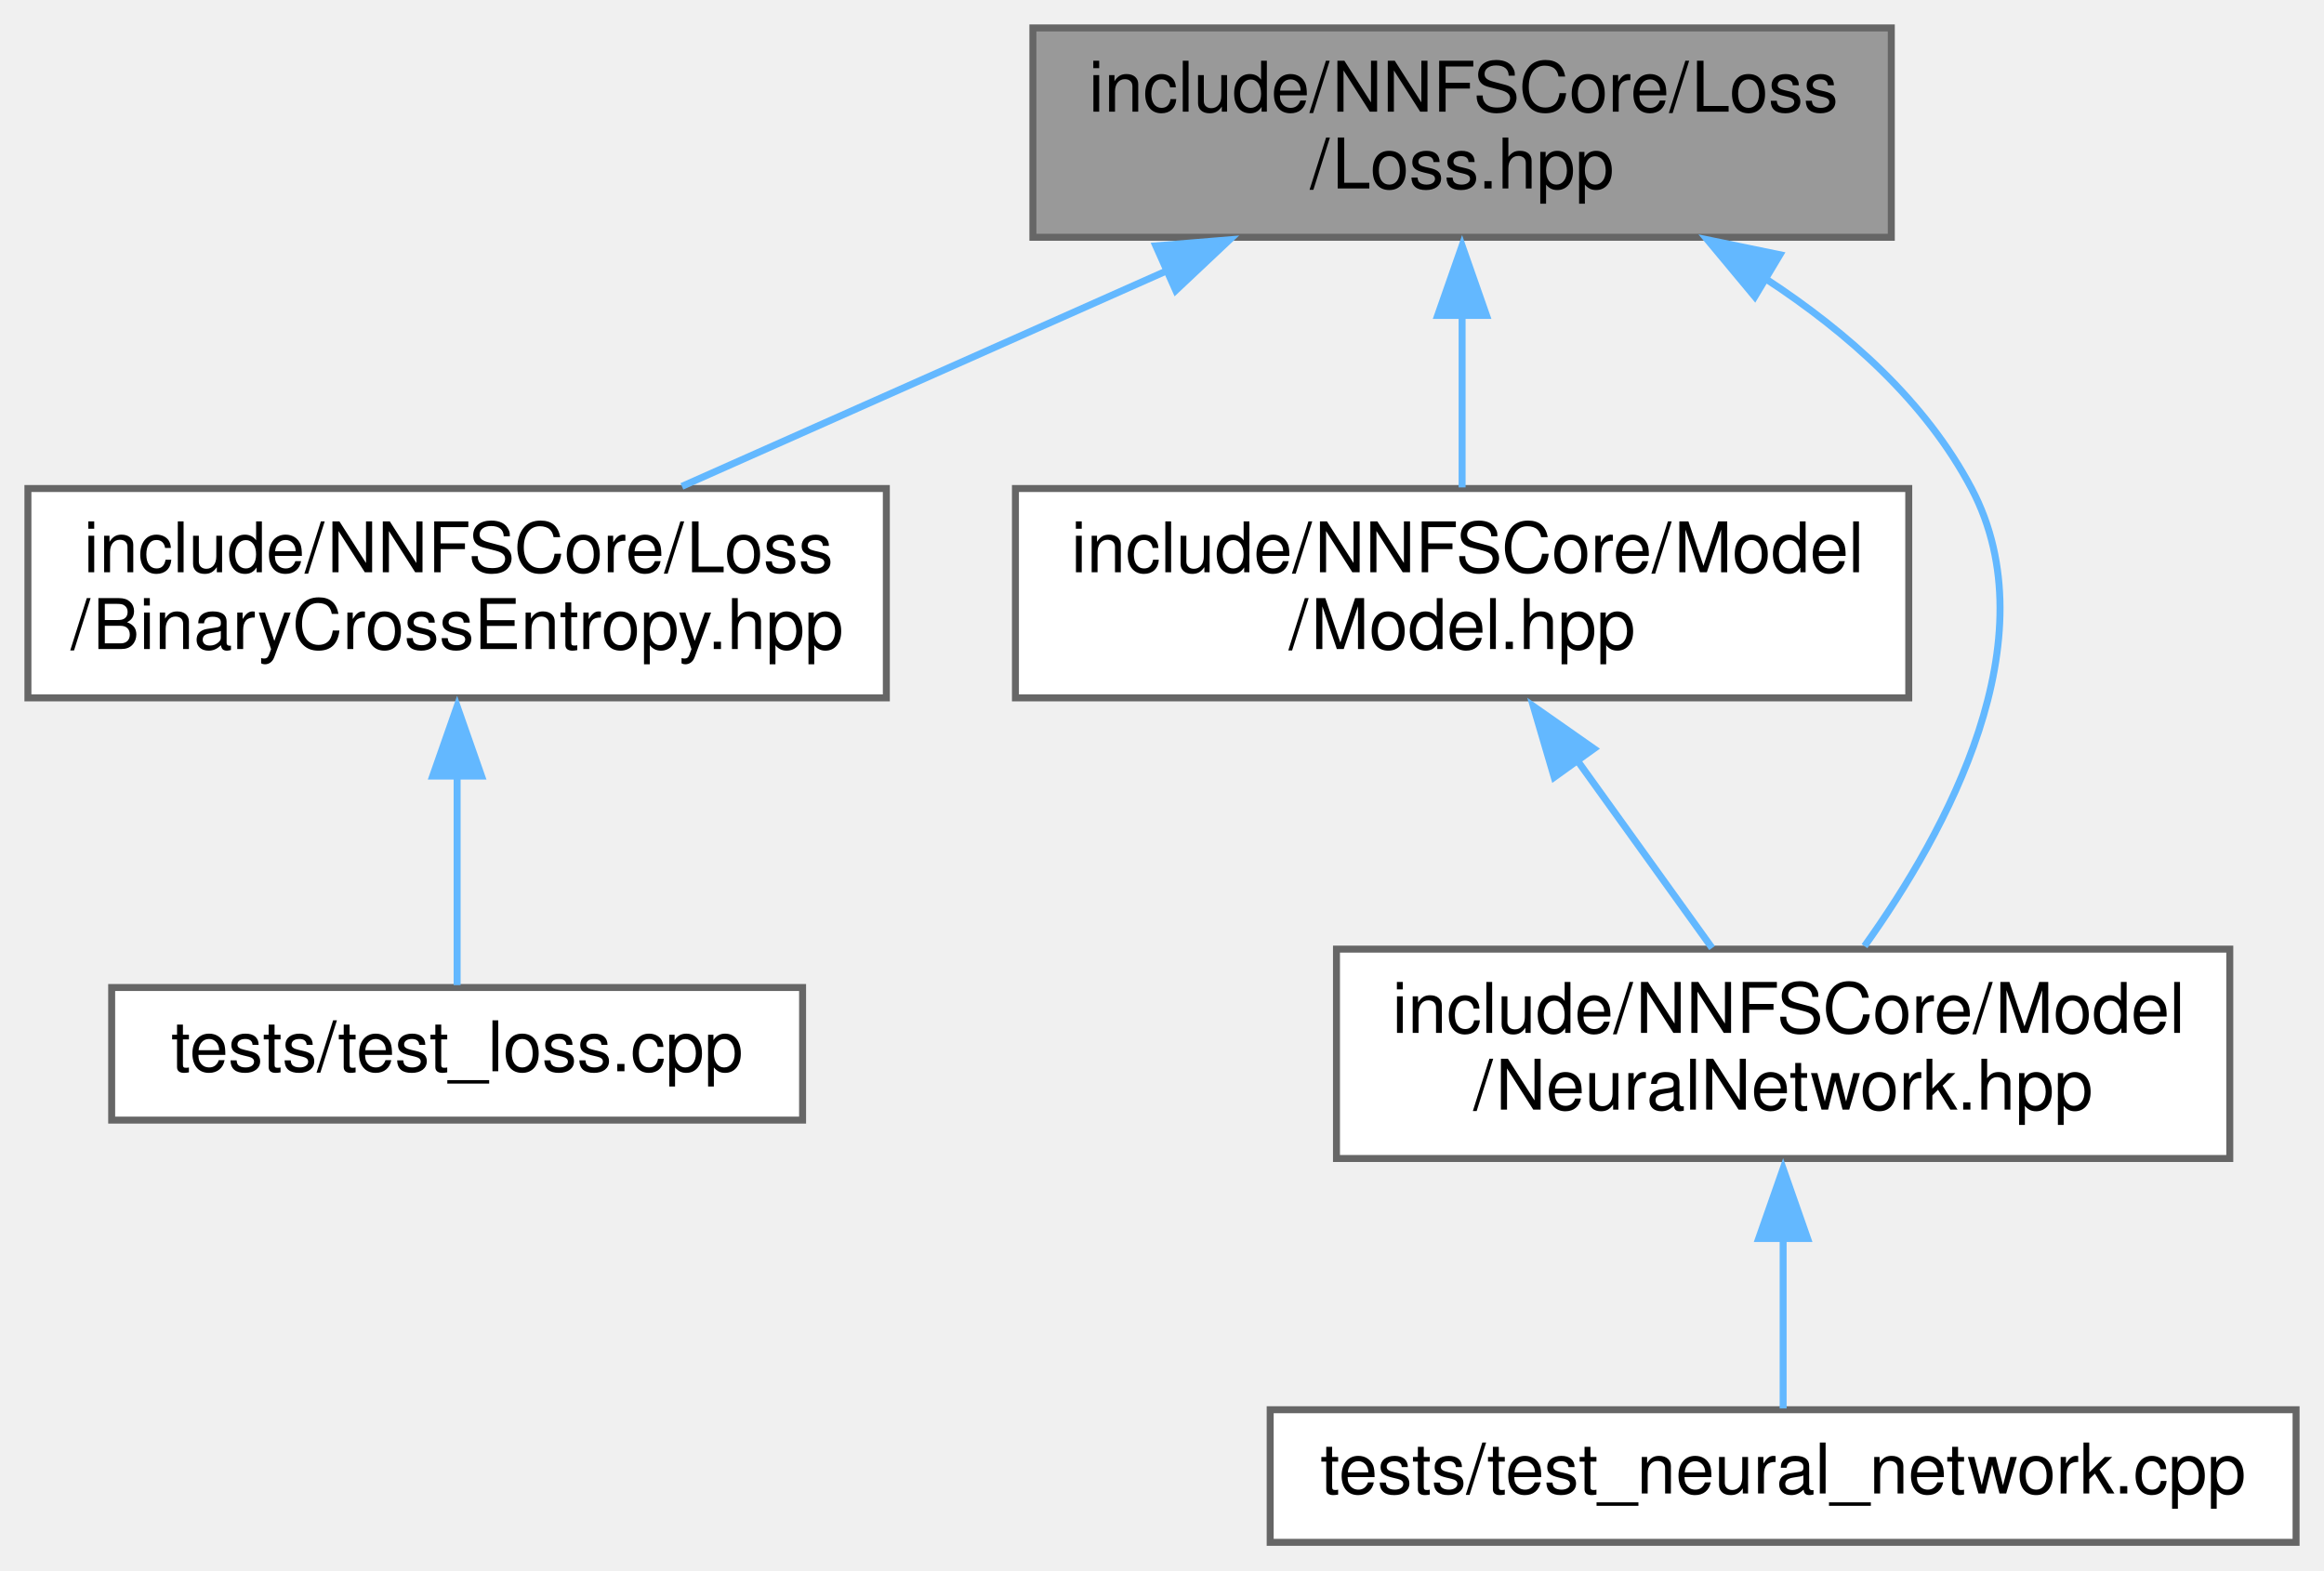
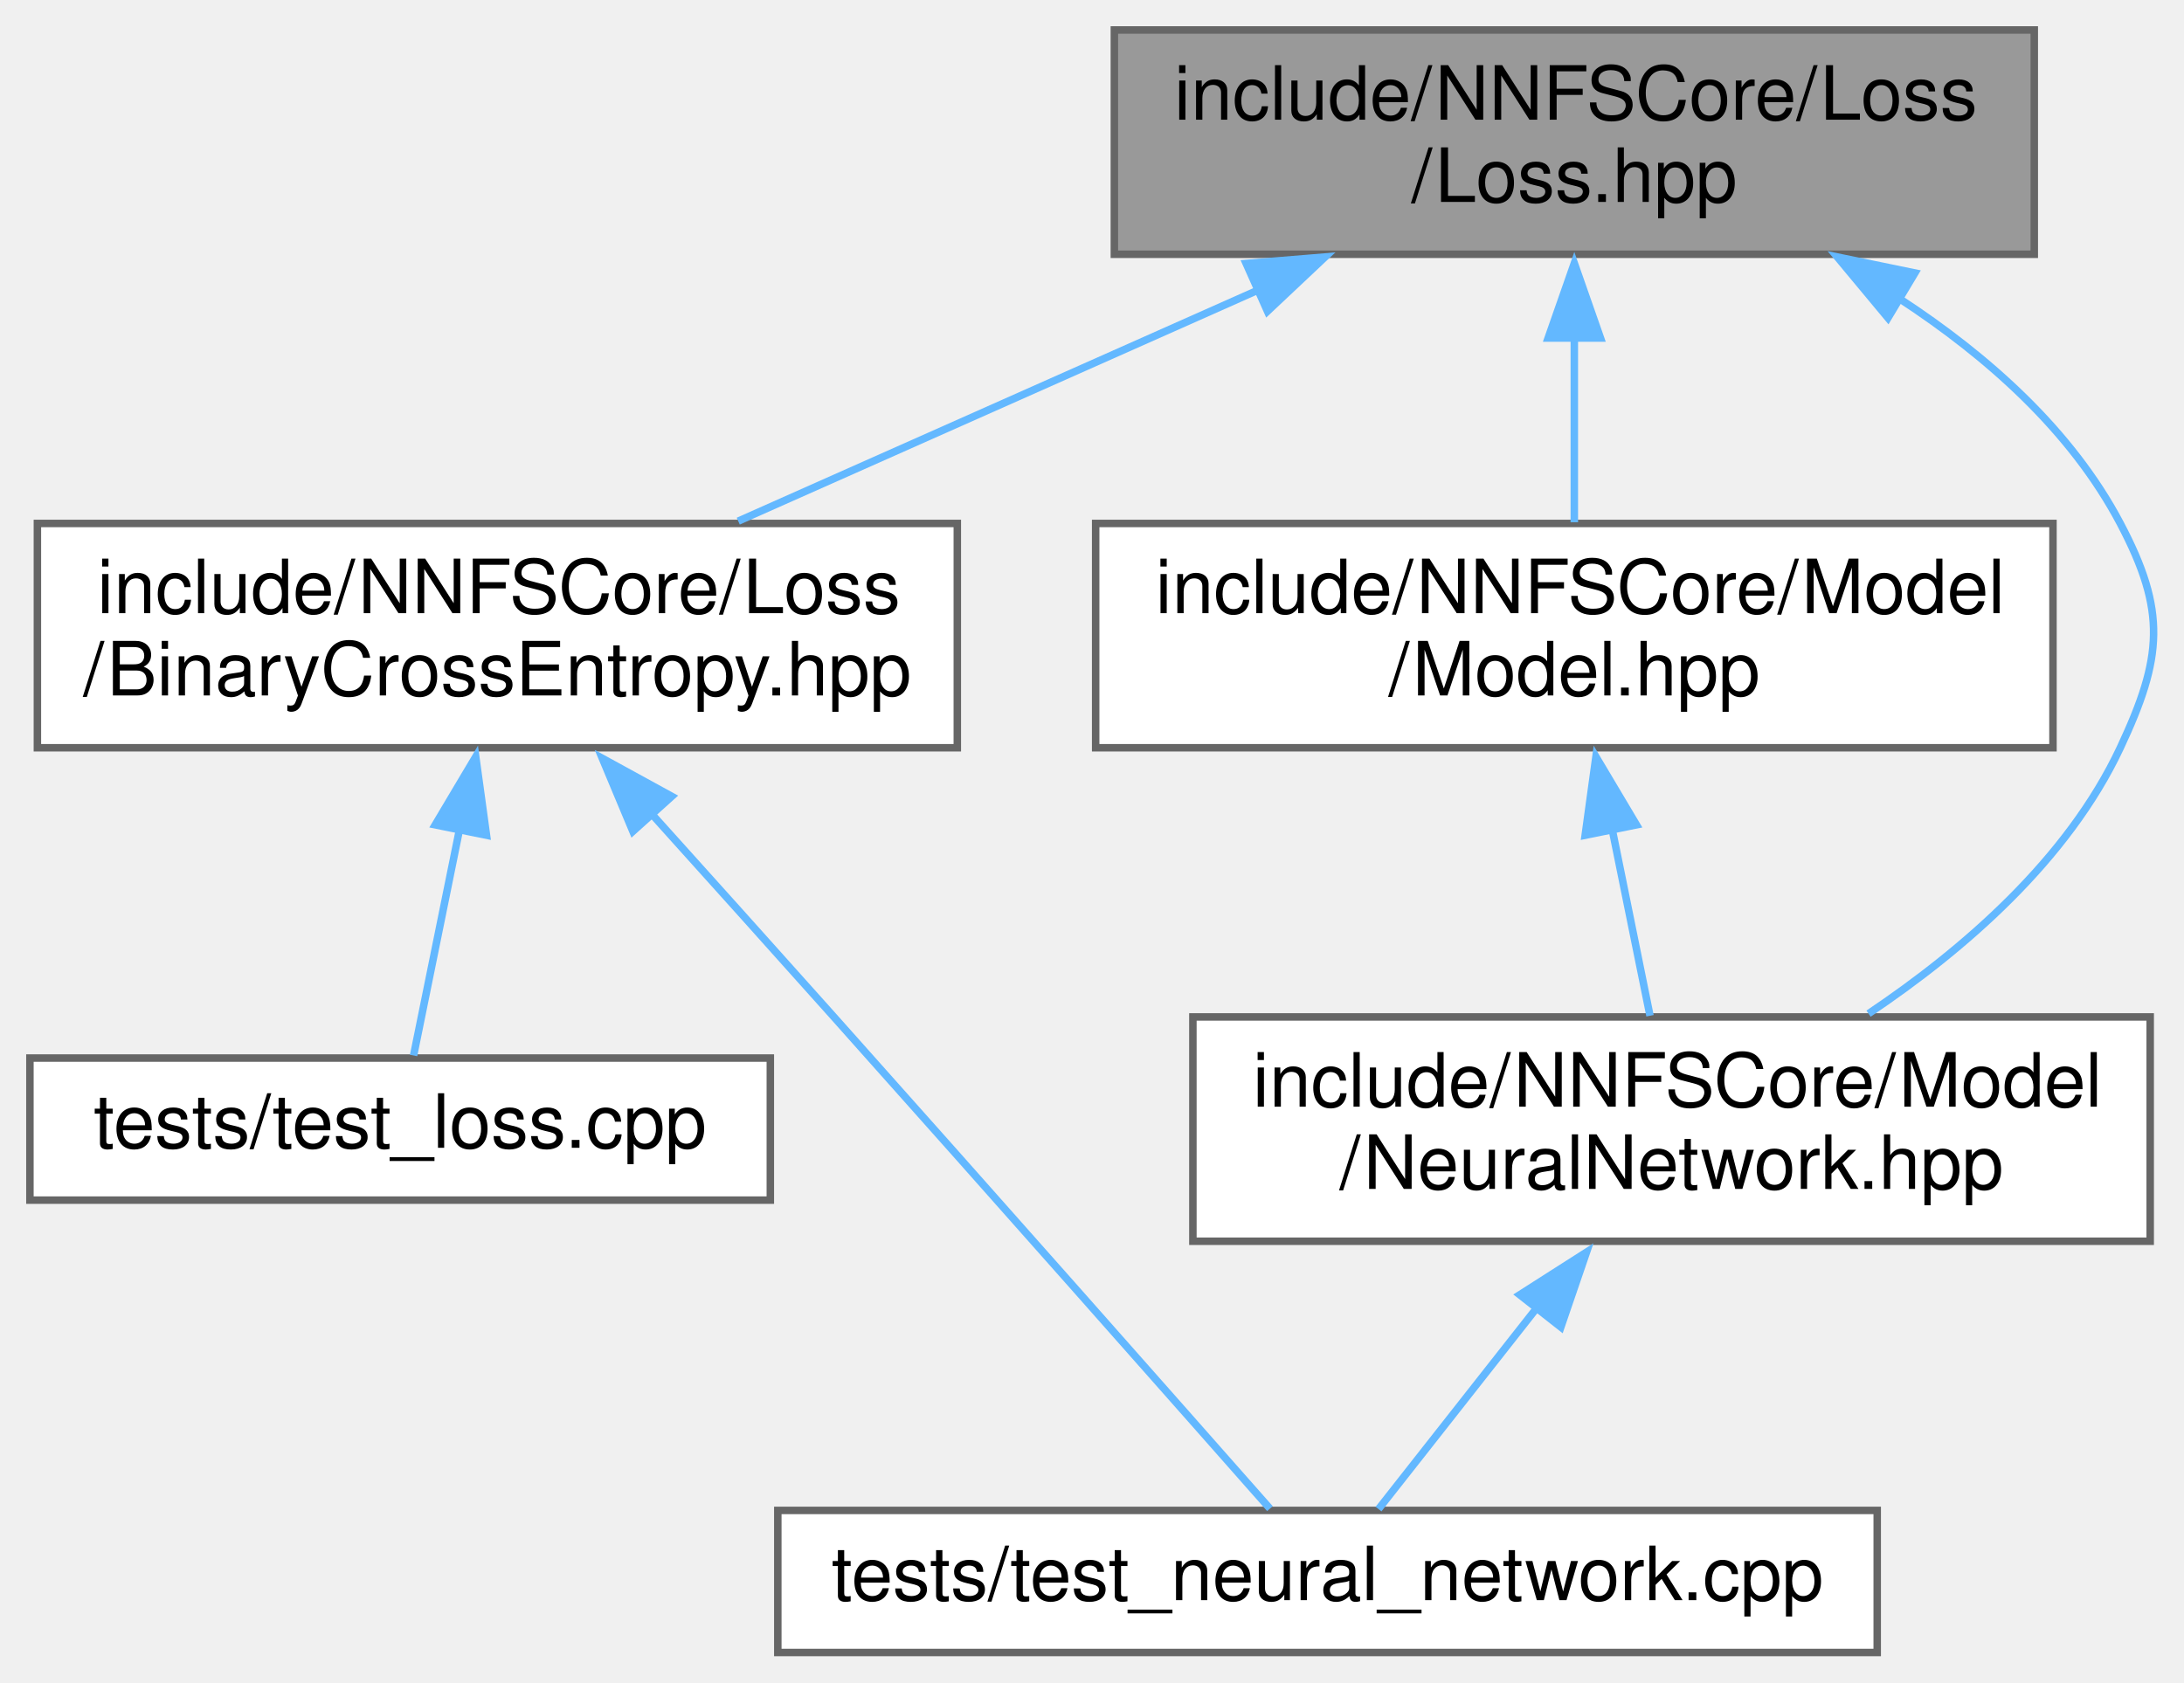
- <svg xmlns="http://www.w3.org/2000/svg" xmlns:xlink="http://www.w3.org/1999/xlink" width="333pt" height="225pt" viewBox="0.00 0.00 333.00 225.00">
+ <svg xmlns="http://www.w3.org/2000/svg" xmlns:xlink="http://www.w3.org/1999/xlink" width="292pt" height="225pt" viewBox="0.00 0.00 292.02 225.00">
  <g id="graph0" class="graph" transform="scale(1 1) rotate(0) translate(4 221)">
    <g id="node1" class="node">
      <g id="a_node1">
        <a xlink:title=" ">
-           <polygon fill="#999999" stroke="#666666" points="267,-217 144,-217 144,-187 267,-187 267,-217" />
-           <text text-anchor="start" x="152" y="-205" font-family="Helvetica,sans-Serif" font-size="10.00">include/NNFSCore/Loss</text>
-           <text text-anchor="middle" x="205.5" y="-194" font-family="Helvetica,sans-Serif" font-size="10.00">/Loss.hpp</text>
+           <polygon fill="#999999" stroke="#666666" points="268,-217 145,-217 145,-187 268,-187 268,-217" />
+           <text text-anchor="start" x="153" y="-205" font-family="Helvetica,sans-Serif" font-size="10.00">include/NNFSCore/Loss</text>
+           <text text-anchor="middle" x="206.5" y="-194" font-family="Helvetica,sans-Serif" font-size="10.00">/Loss.hpp</text>
        </a>
      </g>
    </g>
    <g id="node2" class="node">
      <g id="a_node2">
        <a xlink:href="_binary_cross_entropy_8hpp.html" target="_top" xlink:title=" ">
-           <polygon fill="white" stroke="#666666" points="123,-151 0,-151 0,-121 123,-121 123,-151" />
-           <text text-anchor="start" x="8" y="-139" font-family="Helvetica,sans-Serif" font-size="10.00">include/NNFSCore/Loss</text>
-           <text text-anchor="middle" x="61.5" y="-128" font-family="Helvetica,sans-Serif" font-size="10.00">/BinaryCrossEntropy.hpp</text>
+           <polygon fill="white" stroke="#666666" points="124,-151 1,-151 1,-121 124,-121 124,-151" />
+           <text text-anchor="start" x="9" y="-139" font-family="Helvetica,sans-Serif" font-size="10.00">include/NNFSCore/Loss</text>
+           <text text-anchor="middle" x="62.5" y="-128" font-family="Helvetica,sans-Serif" font-size="10.00">/BinaryCrossEntropy.hpp</text>
        </a>
      </g>
    </g>
    <g id="edge1" class="edge">
-       <path fill="none" stroke="#63b8ff" d="M163.33,-182.26C141.1,-172.38 114.25,-160.45 93.71,-151.31" />
-       <polygon fill="#63b8ff" stroke="#63b8ff" points="161.62,-185.77 172.18,-186.64 164.47,-179.38 161.62,-185.77" />
+       <path fill="none" stroke="#63b8ff" d="M164.33,-182.26C142.1,-172.38 115.25,-160.45 94.71,-151.31" />
+       <polygon fill="#63b8ff" stroke="#63b8ff" points="162.62,-185.77 173.18,-186.64 165.47,-179.38 162.62,-185.77" />
+     </g>
+     <g id="node5" class="node">
+       <g id="a_node5">
+         <a xlink:href="_model_8hpp.html" target="_top" xlink:title=" ">
+           <polygon fill="white" stroke="#666666" points="270.5,-151 142.5,-151 142.5,-121 270.5,-121 270.5,-151" />
+           <text text-anchor="start" x="150.5" y="-139" font-family="Helvetica,sans-Serif" font-size="10.00">include/NNFSCore/Model</text>
+           <text text-anchor="middle" x="206.5" y="-128" font-family="Helvetica,sans-Serif" font-size="10.00">/Model.hpp</text>
+         </a>
+       </g>
+     </g>
+     <g id="edge4" class="edge">
+       <path fill="none" stroke="#63b8ff" d="M206.5,-175.97C206.5,-167.55 206.5,-158.45 206.5,-151.16" />
+       <polygon fill="#63b8ff" stroke="#63b8ff" points="203,-175.8 206.5,-185.8 210,-175.8 203,-175.8" />
+     </g>
+     <g id="node6" class="node">
+       <g id="a_node6">
+         <a xlink:href="_neural_network_8hpp.html" target="_top" xlink:title=" ">
+           <polygon fill="white" stroke="#666666" points="283.5,-85 155.5,-85 155.5,-55 283.5,-55 283.5,-85" />
+           <text text-anchor="start" x="163.5" y="-73" font-family="Helvetica,sans-Serif" font-size="10.00">include/NNFSCore/Model</text>
+           <text text-anchor="middle" x="219.5" y="-62" font-family="Helvetica,sans-Serif" font-size="10.00">/NeuralNetwork.hpp</text>
+         </a>
+       </g>
+     </g>
+     <g id="edge7" class="edge">
+       <path fill="none" stroke="#63b8ff" d="M250.06,-181.01C261.74,-173.37 272.94,-163.44 279.5,-151 285.72,-139.21 285.16,-133.07 279.5,-121 272.48,-106.02 258.53,-93.96 245.84,-85.44" />
+       <polygon fill="#63b8ff" stroke="#63b8ff" points="248.44,-178.49 241.66,-186.64 252.04,-184.5 248.44,-178.49" />
+     </g>
+     <g id="node3" class="node">
+       <g id="a_node3">
+         <a xlink:href="test__loss_8cpp.html" target="_top" xlink:title=" ">
+           <polygon fill="white" stroke="#666666" points="99,-79.5 0,-79.5 0,-60.5 99,-60.5 99,-79.5" />
+           <text text-anchor="middle" x="49.5" y="-67.5" font-family="Helvetica,sans-Serif" font-size="10.00">tests/test_loss.cpp</text>
+         </a>
+       </g>
+     </g>
+     <g id="edge2" class="edge">
+       <path fill="none" stroke="#63b8ff" d="M57.48,-110.27C55.3,-99.55 52.89,-87.7 51.3,-79.84" />
+       <polygon fill="#63b8ff" stroke="#63b8ff" points="54.19,-110.69 59.61,-119.8 61.05,-109.3 54.19,-110.69" />
    </g>
    <g id="node4" class="node">
      <g id="a_node4">
-         <a xlink:href="_model_8hpp.html" target="_top" xlink:title=" ">
-           <polygon fill="white" stroke="#666666" points="269.5,-151 141.5,-151 141.5,-121 269.5,-121 269.5,-151" />
-           <text text-anchor="start" x="149.5" y="-139" font-family="Helvetica,sans-Serif" font-size="10.00">include/NNFSCore/Model</text>
-           <text text-anchor="middle" x="205.5" y="-128" font-family="Helvetica,sans-Serif" font-size="10.00">/Model.hpp</text>
+         <a xlink:href="test__neural__network_8cpp.html" target="_top" xlink:title=" ">
+           <polygon fill="white" stroke="#666666" points="247,-19 100,-19 100,0 247,0 247,-19" />
+           <text text-anchor="middle" x="173.5" y="-7" font-family="Helvetica,sans-Serif" font-size="10.00">tests/test_neural_network.cpp</text>
        </a>
      </g>
    </g>
    <g id="edge3" class="edge">
-       <path fill="none" stroke="#63b8ff" d="M205.5,-175.97C205.5,-167.55 205.5,-158.45 205.5,-151.16" />
-       <polygon fill="#63b8ff" stroke="#63b8ff" points="202,-175.8 205.5,-185.8 209,-175.8 202,-175.8" />
+       <path fill="none" stroke="#63b8ff" d="M82.81,-112.51C90.55,-103.91 99.45,-94.02 107.5,-85 128.68,-61.28 153.51,-33.17 165.8,-19.24" />
+       <polygon fill="#63b8ff" stroke="#63b8ff" points="80.62,-109.82 76.53,-119.59 85.82,-114.5 80.62,-109.82" />
    </g>
-     <g id="node5" class="node">
-       <g id="a_node5">
-         <a xlink:href="_neural_network_8hpp.html" target="_top" xlink:title=" ">
-           <polygon fill="white" stroke="#666666" points="315.5,-85 187.5,-85 187.5,-55 315.5,-55 315.5,-85" />
-           <text text-anchor="start" x="195.5" y="-73" font-family="Helvetica,sans-Serif" font-size="10.00">include/NNFSCore/Model</text>
-           <text text-anchor="middle" x="251.5" y="-62" font-family="Helvetica,sans-Serif" font-size="10.00">/NeuralNetwork.hpp</text>
-         </a>
-       </g>
+     <g id="edge5" class="edge">
+       <path fill="none" stroke="#63b8ff" d="M211.53,-110.25C213.25,-101.75 215.13,-92.53 216.62,-85.16" />
+       <polygon fill="#63b8ff" stroke="#63b8ff" points="207.95,-109.3 209.39,-119.8 214.81,-110.69 207.95,-109.3" />
    </g>
    <g id="edge6" class="edge">
-       <path fill="none" stroke="#63b8ff" d="M249.06,-181.01C260.74,-173.37 271.94,-163.44 278.5,-151 289.92,-129.34 274.95,-101.9 263.16,-85.43" />
-       <polygon fill="#63b8ff" stroke="#63b8ff" points="247.44,-178.49 240.66,-186.64 251.04,-184.5 247.44,-178.49" />
-     </g>
-     <g id="node3" class="node">
-       <g id="a_node3">
-         <a xlink:href="test__loss_8cpp.html" target="_top" xlink:title=" ">
-           <polygon fill="white" stroke="#666666" points="111,-79.5 12,-79.5 12,-60.5 111,-60.5 111,-79.5" />
-           <text text-anchor="middle" x="61.5" y="-67.5" font-family="Helvetica,sans-Serif" font-size="10.00">tests/test_loss.cpp</text>
-         </a>
-       </g>
-     </g>
-     <g id="edge2" class="edge">
-       <path fill="none" stroke="#63b8ff" d="M61.5,-109.93C61.5,-99.31 61.5,-87.61 61.5,-79.84" />
-       <polygon fill="#63b8ff" stroke="#63b8ff" points="58,-109.8 61.5,-119.8 65,-109.8 58,-109.8" />
-     </g>
-     <g id="edge4" class="edge">
-       <path fill="none" stroke="#63b8ff" d="M222.06,-111.96C228.5,-103 235.67,-93.03 241.32,-85.16" />
-       <polygon fill="#63b8ff" stroke="#63b8ff" points="218.7,-109.63 215.71,-119.8 224.39,-113.72 218.7,-109.63" />
-     </g>
-     <g id="node6" class="node">
-       <g id="a_node6">
-         <a xlink:href="test__neural__network_8cpp.html" target="_top" xlink:title=" ">
-           <polygon fill="white" stroke="#666666" points="325,-19 178,-19 178,0 325,0 325,-19" />
-           <text text-anchor="middle" x="251.5" y="-7" font-family="Helvetica,sans-Serif" font-size="10.00">tests/test_neural_network.cpp</text>
-         </a>
-       </g>
-     </g>
-     <g id="edge5" class="edge">
-       <path fill="none" stroke="#63b8ff" d="M251.5,-43.59C251.5,-34.85 251.5,-25.65 251.5,-19.18" />
-       <polygon fill="#63b8ff" stroke="#63b8ff" points="248,-43.54 251.5,-53.54 255,-43.54 248,-43.54" />
+       <path fill="none" stroke="#63b8ff" d="M201.36,-45.93C193.97,-36.53 185.87,-26.23 180.32,-19.18" />
+       <polygon fill="#63b8ff" stroke="#63b8ff" points="199.2,-47.84 208.13,-53.54 204.7,-43.52 199.2,-47.84" />
    </g>
  </g>
</svg>
